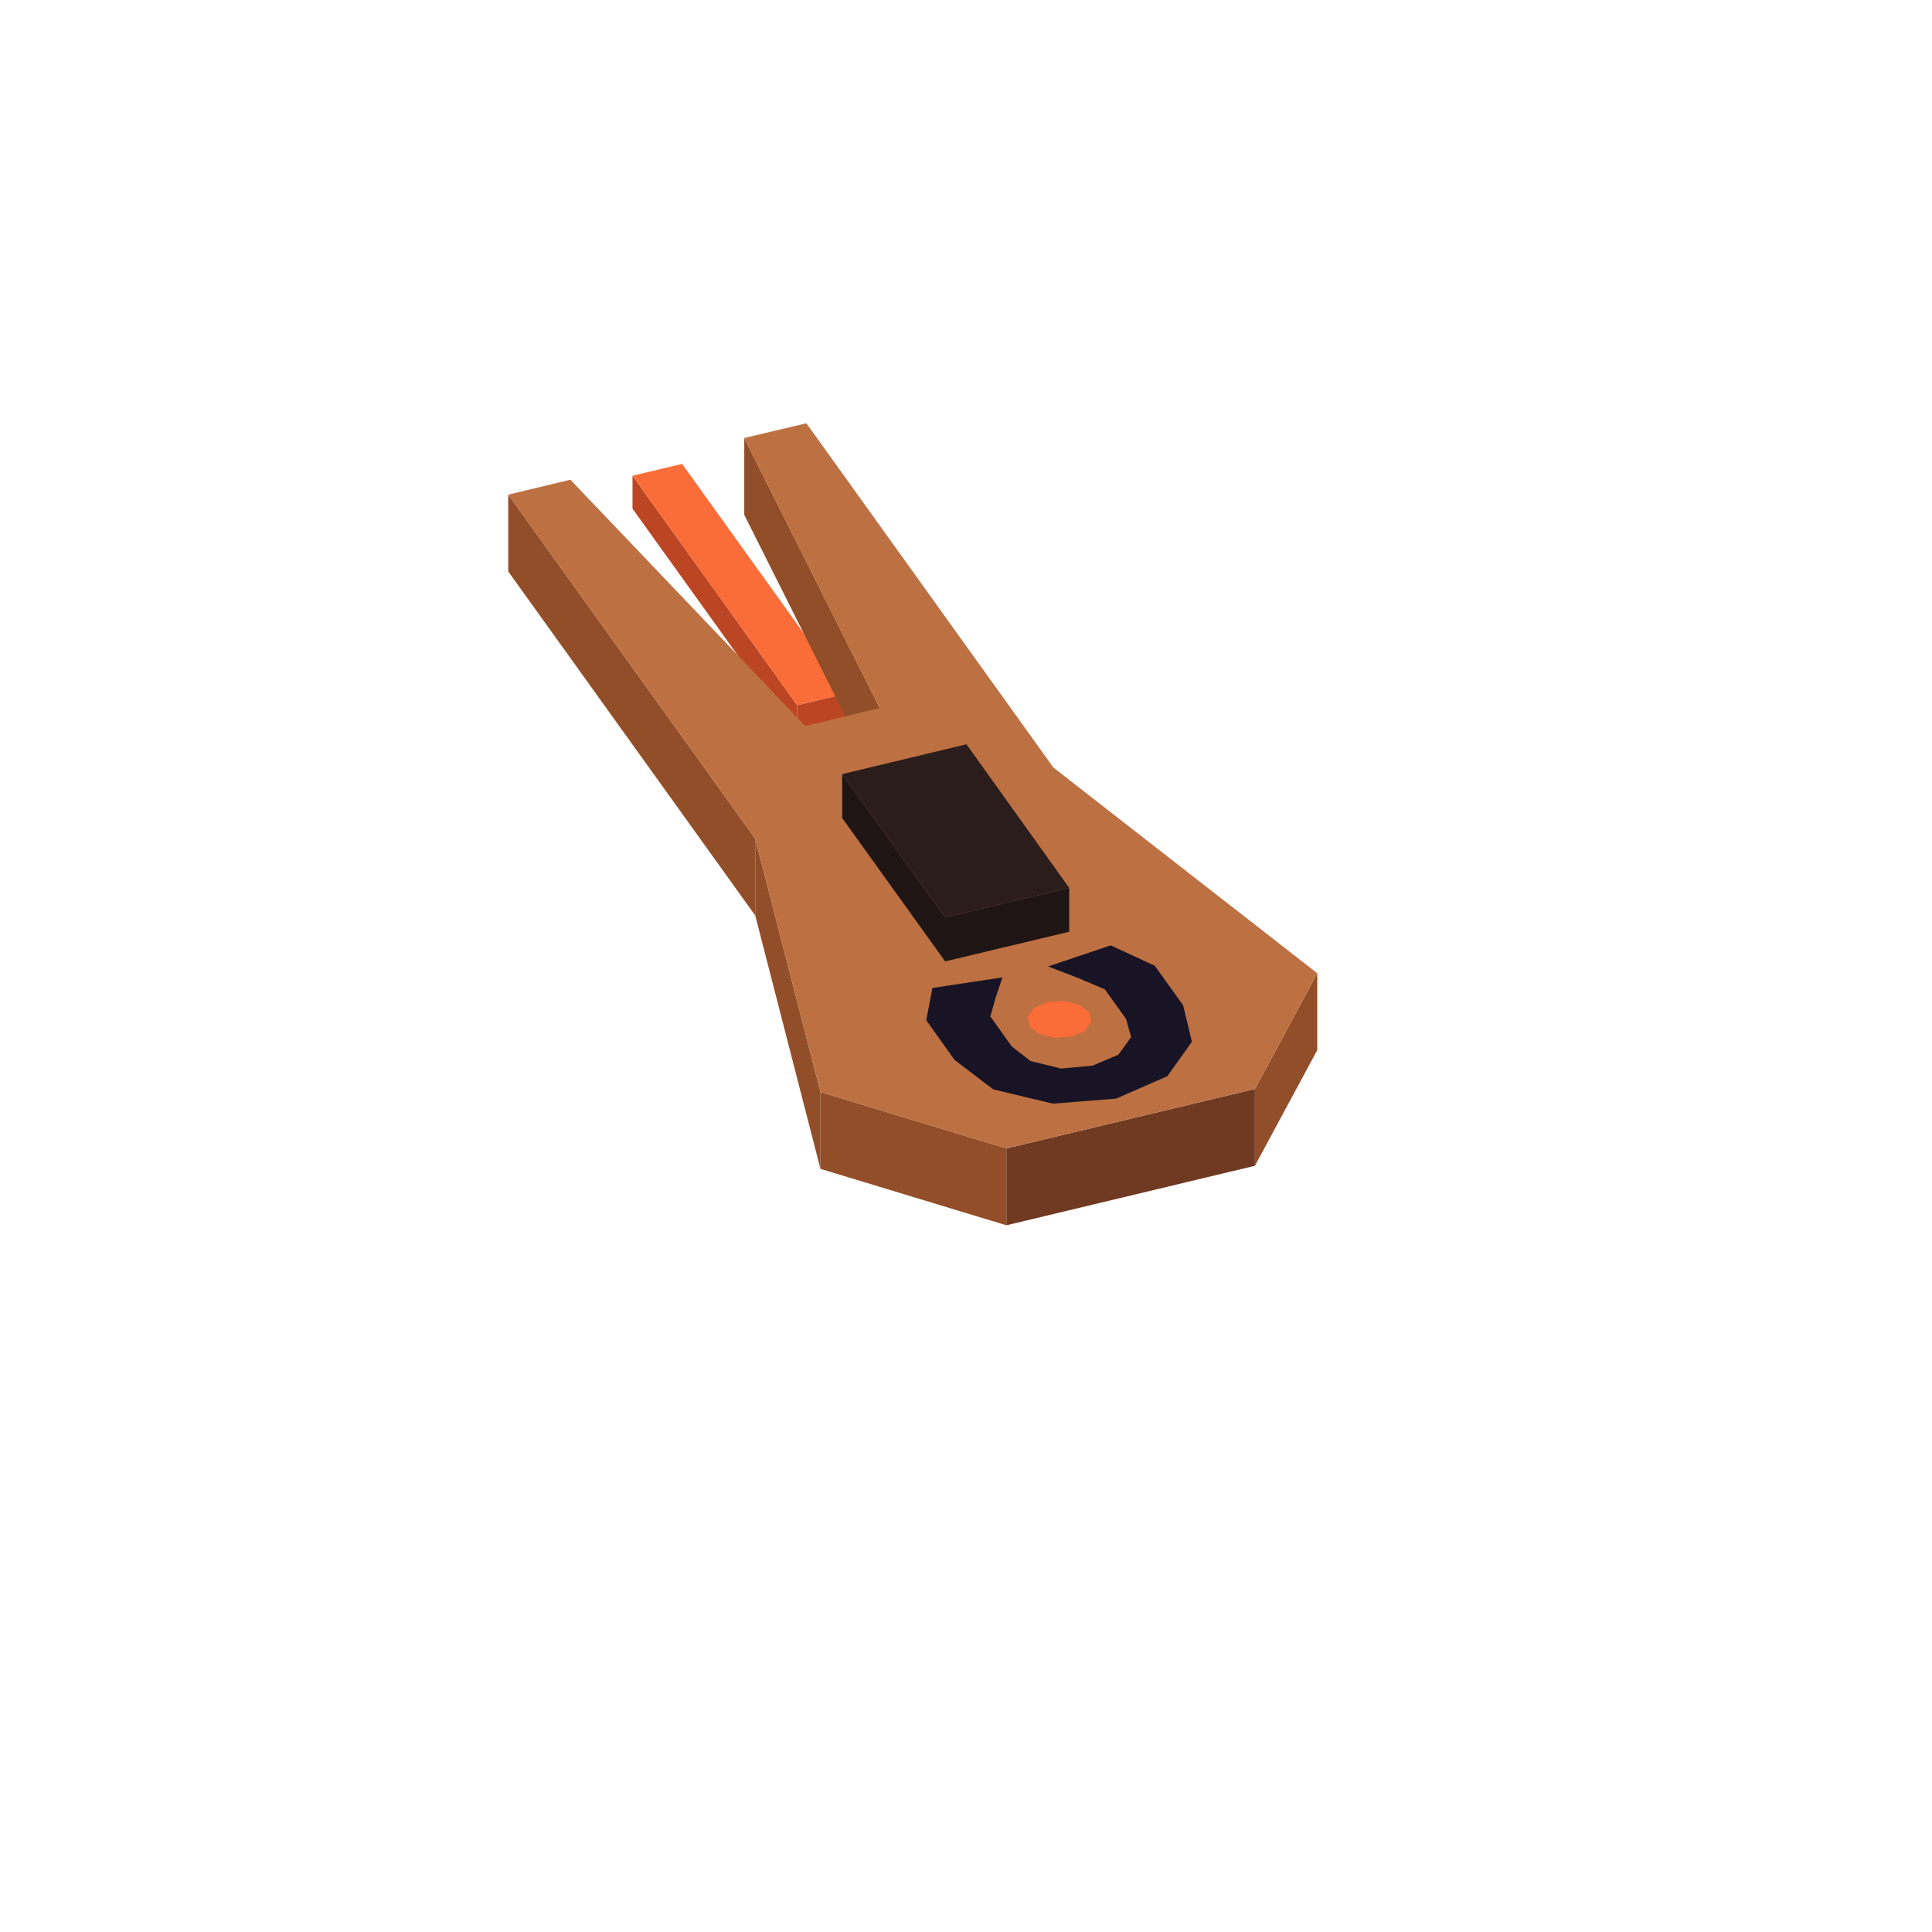
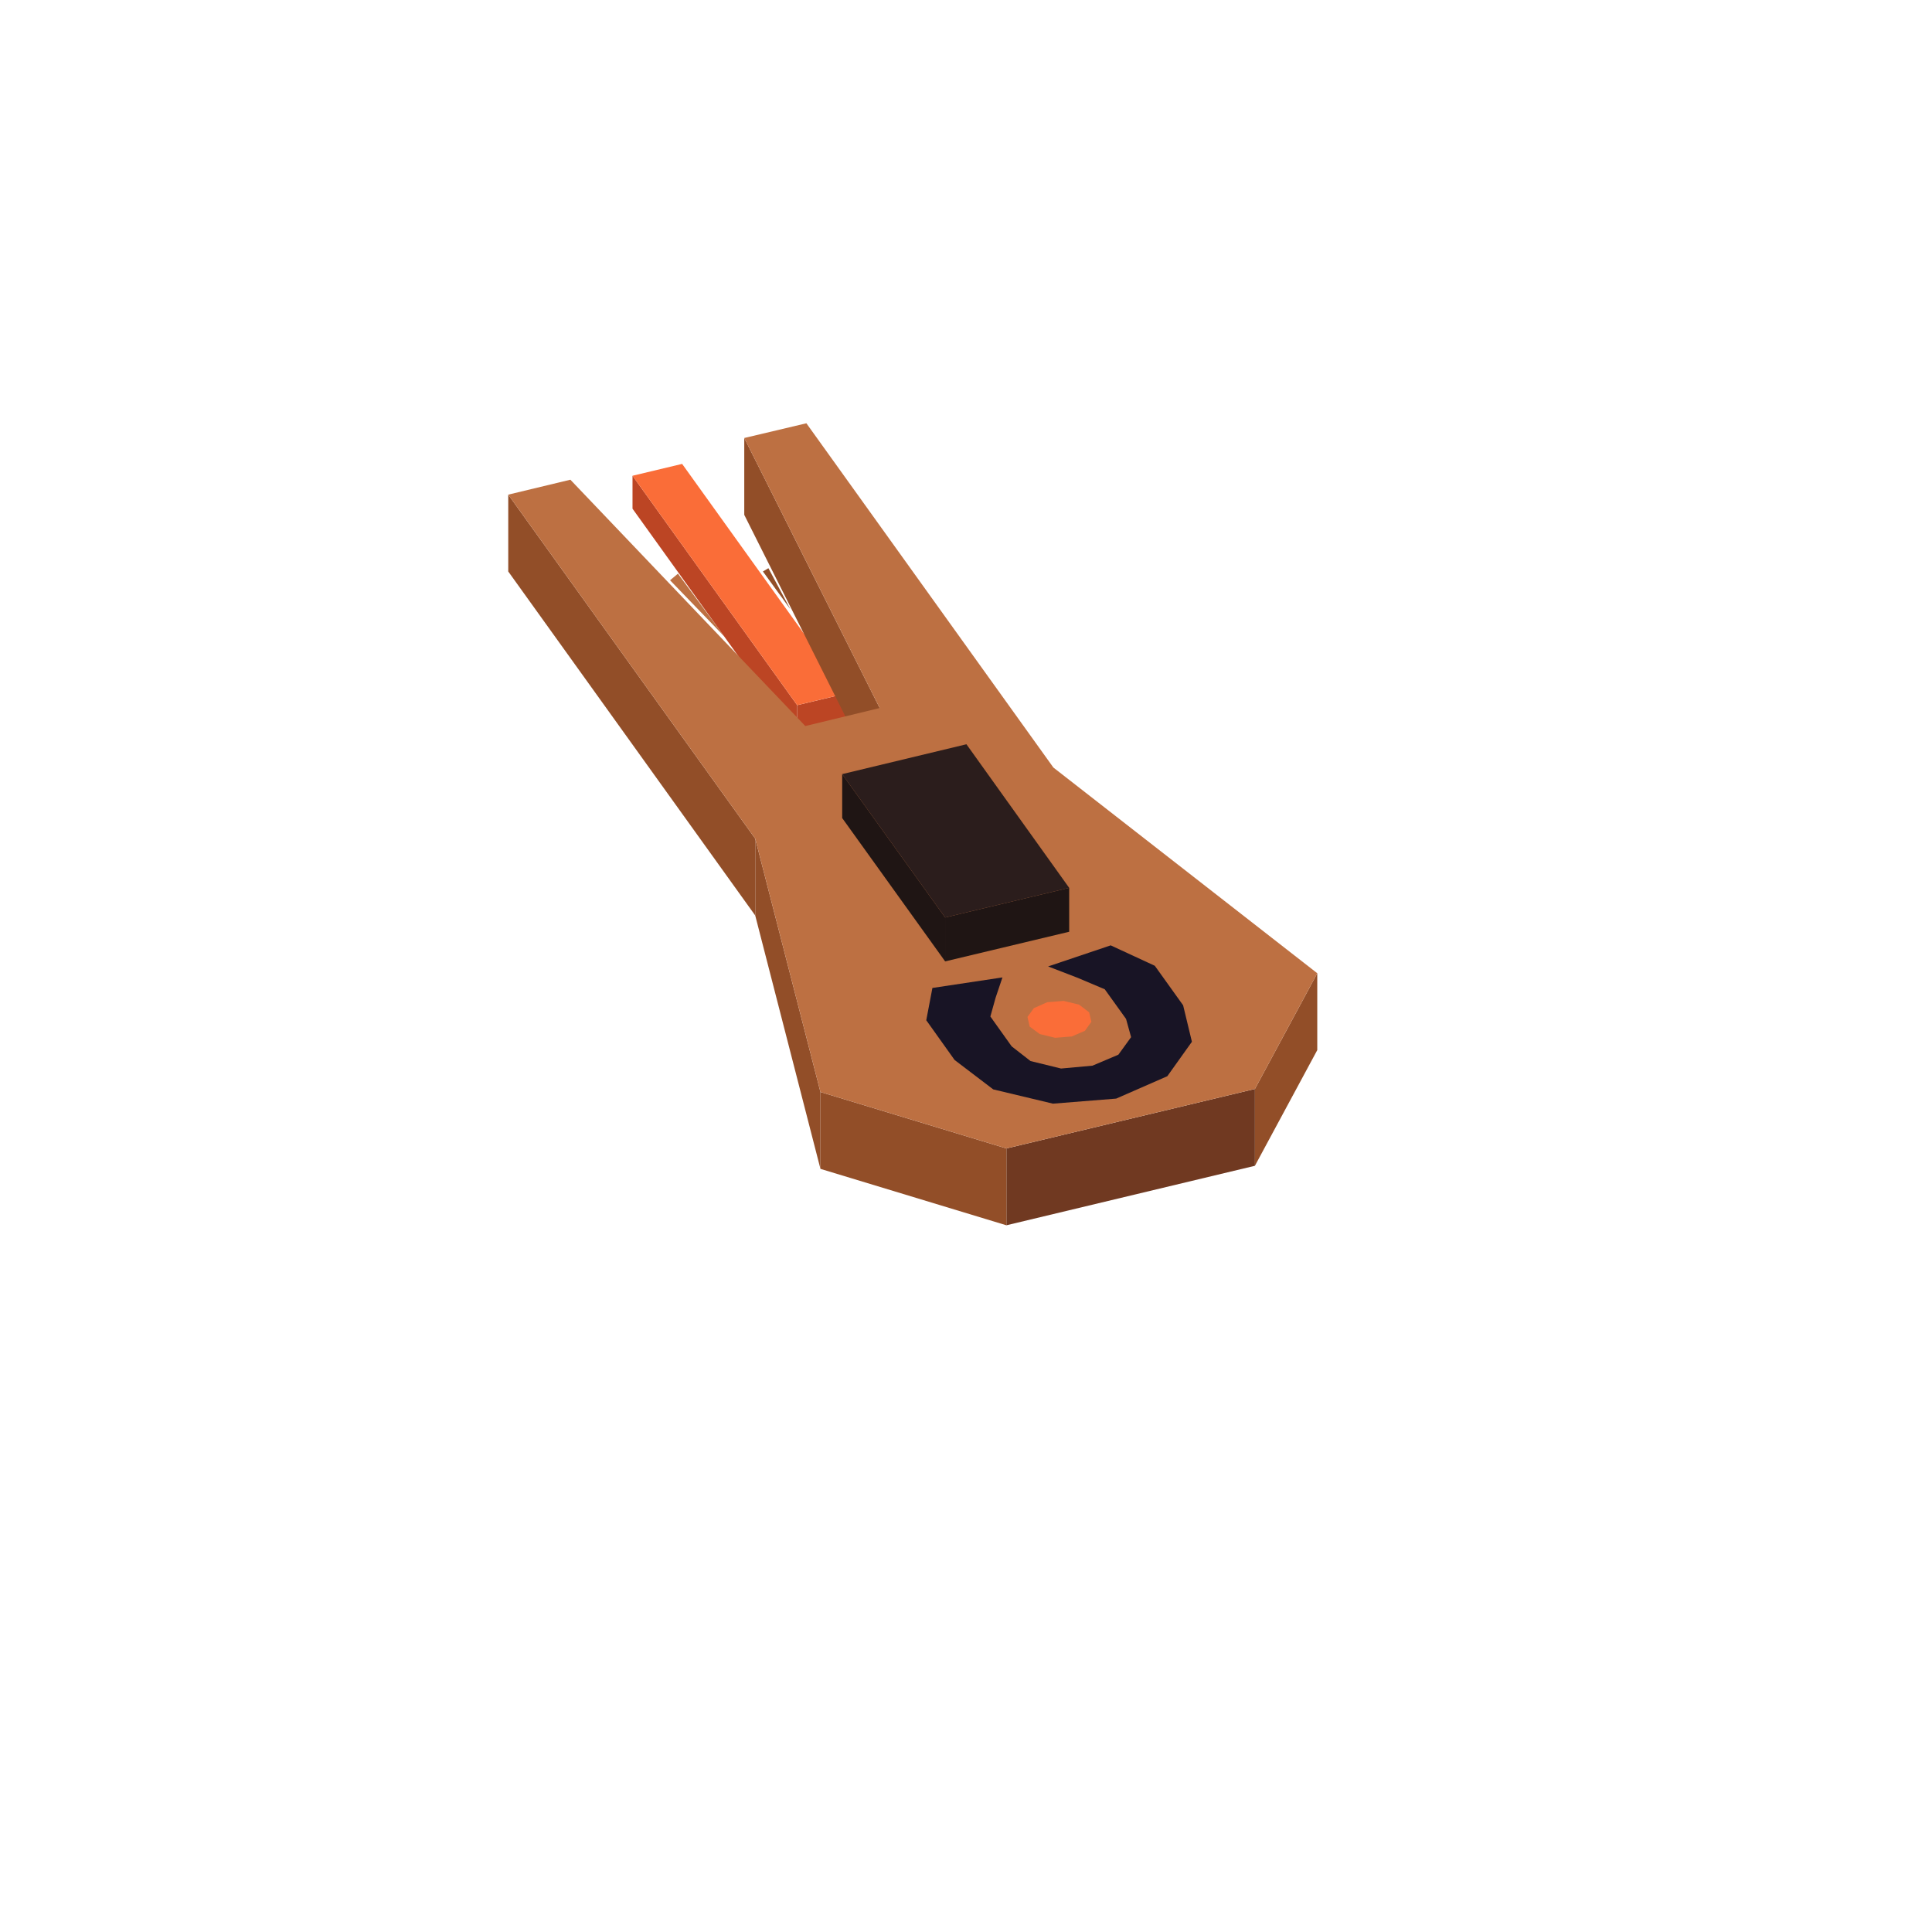
<svg xmlns="http://www.w3.org/2000/svg" width="88" height="88" viewBox="0 0 88 88">
+   <polygon fill="#924e28" points="35.00,25.88 36.00,27.75 34.75,26.03" />
+   <polygon fill="#bd7042" points="30.88,26.13 33.00,29.00 30.52,26.43" />
  <polygon fill="#bc4524" points="36.31,32.12 38.57,31.58 38.57,33.08 36.31,33.62" />
  <polygon fill="#bc4524" points="28.81,21.67 36.31,32.12 36.31,33.62 28.81,23.17" />
  <polygon fill="#fa6d38" points="28.81,21.67 31.07,21.13 38.57,31.58 36.31,32.12" />
  <polygon fill="#924e28" points="33.90,19.95 40.07,32.25 40.07,35.75 33.90,23.45" />
  <polygon fill="#924e28" points="57.16,49.60 60.00,44.33 60.00,47.83 57.16,53.10" />
  <polygon fill="#703921" points="45.84,52.31 57.16,49.60 57.16,53.10 45.84,55.81" />
  <polygon fill="#924e28" points="37.37,49.74 45.84,52.31 45.84,55.81 37.37,53.24" />
  <polygon fill="#924e28" points="34.40,38.20 37.37,49.74 37.37,53.24 34.40,41.70" />
  <polygon fill="#924e28" points="23.15,22.53 34.40,38.20 34.40,41.70 23.15,26.03" />
  <polygon fill="#bd7042" points="40.07,32.25 33.90,19.95 36.73,19.28 47.98,34.96 60.00,44.33 57.16,49.60 45.84,52.31 37.37,49.74 34.40,38.20 23.15,22.53 25.98,21.85 36.68,33.07" />
  <polygon fill="#fa6d38" points="49.61,46.11 49.71,46.54 49.42,46.95 48.82,47.21 48.06,47.27 47.36,47.10 46.90,46.76 46.80,46.32 47.09,45.92 47.70,45.65 48.45,45.59 49.15,45.76" />
  <polygon fill="#181425" points="47.96,50.27 45.24,49.62 43.48,48.28 42.19,46.47 42.47,45.00 45.66,44.52 45.35,45.44 45.11,46.30 46.08,47.66 46.94,48.33 48.33,48.67 49.76,48.54 50.94,48.04 51.52,47.24 51.29,46.41 50.32,45.06 49.09,44.54 47.74,44.02 50.59,43.06 52.60,43.99 53.89,45.79 54.29,47.45 53.17,49.02 50.84,50.04" />
  <polygon fill="#1f1514" points="43.05,41.79 48.70,40.44 48.70,42.44 43.05,43.79" />
  <polygon fill="#1f1514" points="38.36,35.26 43.05,41.79 43.05,43.79 38.36,37.26" />
  <polygon fill="#2b1d1c" points="38.36,35.26 44.02,33.90 48.70,40.44 43.05,41.79" />
</svg>
